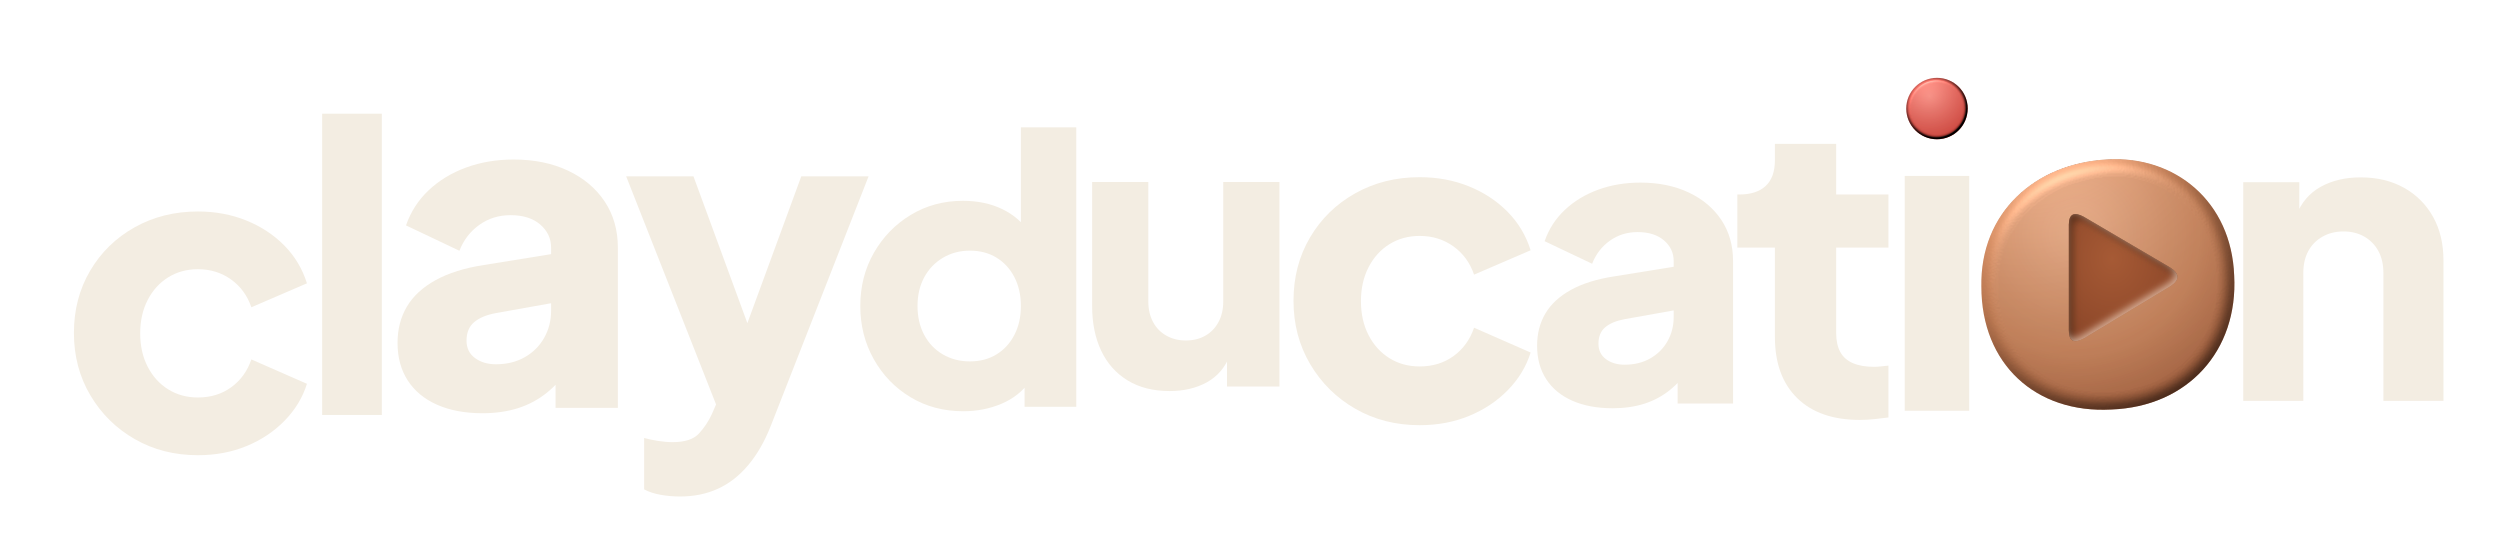
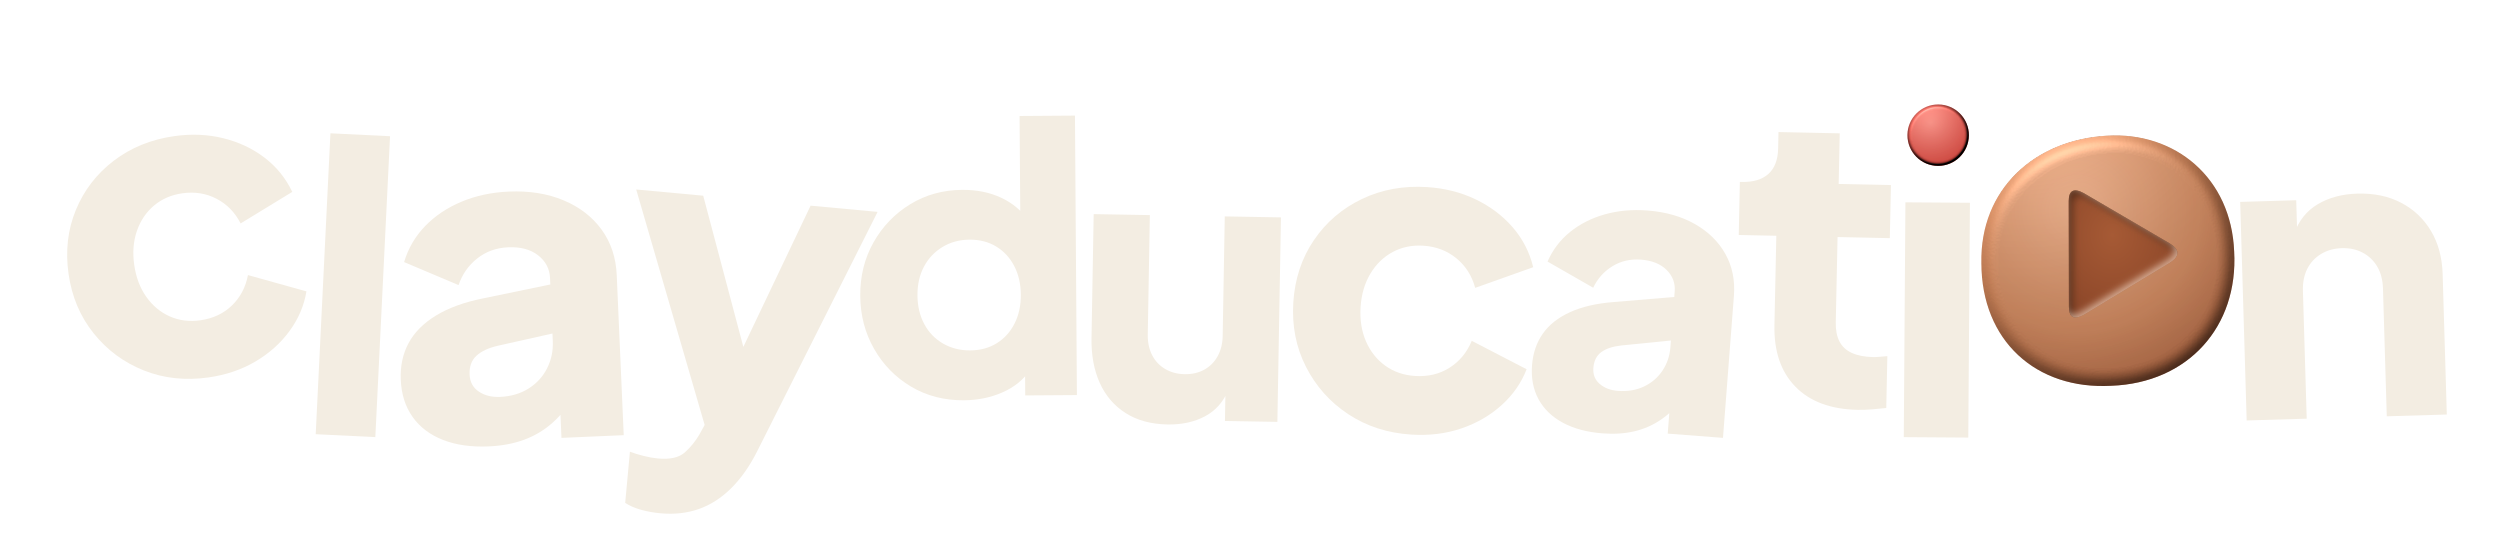
<svg xmlns="http://www.w3.org/2000/svg" viewBox="-80 -1000 5993 1300" role="img" aria-label="Clayducation">
  <defs>
    <filter id="clay" x="-20%" y="-20%" width="140%" height="140%" color-interpolation-filters="sRGB">
      <feGaussianBlur in="SourceAlpha" stdDeviation="5" result="b" />
      <feSpecularLighting in="b" surfaceScale="5" specularConstant=".55" specularExponent="14" lighting-color="#fff5ea" result="s">
        <fePointLight x="40" y="-60" z="160" />
      </feSpecularLighting>
      <feComposite in="s" in2="SourceAlpha" operator="in" result="s2" />
      <feDiffuseLighting in="b" surfaceScale="5" diffuseConstant="1.05" lighting-color="#fff" result="d">
        <feDistantLight azimuth="235" elevation="55" />
      </feDiffuseLighting>
      <feComposite in="d" in2="SourceAlpha" operator="in" result="d2" />
      <feBlend in="SourceGraphic" in2="d2" mode="multiply" result="lit" />
      <feComposite in="lit" in2="s2" operator="arithmetic" k2="1" k3=".5" />
    </filter>
    <filter id="press" x="-20%" y="-20%" width="140%" height="140%" color-interpolation-filters="sRGB">
      <feGaussianBlur in="SourceAlpha" stdDeviation="2.6" result="b" />
      <feOffset in="b" dx="3" dy="4" result="o" />
      <feComposite in="SourceAlpha" in2="o" operator="out" result="e" />
      <feFlood flood-color="#4a2716" flood-opacity=".75" />
      <feComposite in2="e" operator="in" result="sh" />
      <feOffset in="b" dx="-2" dy="-2" result="o2" />
      <feComposite in="SourceAlpha" in2="o2" operator="out" result="e2" />
      <feFlood flood-color="#ffe7d4" flood-opacity=".6" />
      <feComposite in2="e2" operator="in" result="li" />
      <feMerge>
        <feMergeNode in="SourceGraphic" />
        <feMergeNode in="sh" />
        <feMergeNode in="li" />
      </feMerge>
    </filter>
    <radialGradient id="cf" cx="38%" cy="30%" r="80%">
      <stop offset="0" stop-color="#e4a37c" />
      <stop offset=".6" stop-color="#cd8358" />
      <stop offset="1" stop-color="#a95f3c" />
    </radialGradient>
    <radialGradient id="hole" cx="40%" cy="35%" r="75%">
      <stop offset="0" stop-color="#a65a35" />
      <stop offset="1" stop-color="#8a4528" />
    </radialGradient>
    <radialGradient id="pop" cx="38%" cy="30%" r="80%">
      <stop offset="0" stop-color="#ff8a7f" />
      <stop offset="1" stop-color="#e2433a" />
    </radialGradient>
  </defs>
-   <path d="M394.0 12.0 Q312.0 12.0 246.5 -25.5 Q181.0 -63.0 142.5 -128.0 Q104.0 -193.0 104.0 -274.0 Q104.0 -355.0 142.0 -419.5 Q180.0 -484.0 246.0 -521.0 Q312.0 -558.0 394.0 -558.0 Q455.0 -558.0 507.0 -537.0 Q559.0 -516.0 596.0 -478.5 Q633.0 -441.0 649.0 -390.0 L519.0 -334.0 Q505.0 -375.0 471.5 -399.0 Q438.0 -423.0 394.0 -423.0 Q355.0 -423.0 324.5 -404.0 Q294.0 -385.0 276.5 -351.0 Q259.0 -317.0 259.0 -273.0 Q259.0 -229.0 276.5 -195.0 Q294.0 -161.0 324.5 -142.0 Q355.0 -123.0 394.0 -123.0 Q439.0 -123.0 472.0 -147.0 Q505.0 -171.0 519.0 -212.0 L649.0 -155.0 Q634.0 -107.0 597.0 -69.0 Q560.0 -31.0 508.0 -9.5 Q456.0 12.0 394.0 12.0 Z" fill="#f3ede2" transform="rotate(0.0 376.5 -273.0) translate(376.5 -200.9) scale(1.025) translate(-376.5 273.0)" />
-   <path d="M688.8 -0.0 L688.8 -757.0 L838.8 -757.0 L838.8 -0.0 Z" fill="#f3ede2" transform="rotate(0.0 763.8 -273.0) translate(763.8 -265.7) scale(0.954) translate(-763.8 273.0)" />
-   <path d="M1081.3 12.0 Q1022.3 12.0 979.3 -7.0 Q936.3 -26.0 913.3 -61.5 Q890.3 -97.0 890.3 -146.0 Q890.3 -192.0 911.3 -227.5 Q932.3 -263.0 975.8 -287.0 Q1019.3 -311.0 1084.3 -321.0 L1251.3 -348.0 L1251.3 -238.0 L1111.3 -213.0 Q1079.3 -207.0 1062.3 -192.5 Q1045.3 -178.0 1045.3 -151.0 Q1045.3 -126.0 1064.3 -112.0 Q1083.3 -98.0 1111.3 -98.0 Q1148.3 -98.0 1176.3 -114.0 Q1204.3 -130.0 1219.8 -157.5 Q1235.3 -185.0 1235.3 -218.0 L1235.3 -360.0 Q1235.3 -391.0 1210.8 -412.0 Q1186.3 -433.0 1144.3 -433.0 Q1104.3 -433.0 1073.8 -411.0 Q1043.3 -389.0 1029.3 -353.0 L909.3 -410.0 Q925.3 -456.0 960.3 -489.0 Q995.3 -522.0 1044.3 -540.0 Q1093.3 -558.0 1151.3 -558.0 Q1220.3 -558.0 1273.3 -533.0 Q1326.3 -508.0 1355.8 -463.5 Q1385.3 -419.0 1385.3 -360.0 L1385.3 -0.0 L1245.3 -0.0 L1245.3 -88.0 L1279.3 -94.0 Q1255.3 -58.0 1226.3 -34.5 Q1197.3 -11.0 1161.3 0.5 Q1125.3 12.0 1081.3 12.0 Z" fill="#f3ede2" transform="rotate(0.0 1148.8 -273.0) translate(1148.8 -313.5) scale(1.067) translate(-1148.8 273.0)" />
-   <path d="M1550.6 220.0 Q1526.6 220.0 1504.1 216.0 Q1481.6 212.0 1464.6 203.0 L1464.6 80.0 Q1478.6 84.0 1497.6 87.0 Q1516.6 90.0 1532.6 90.0 Q1576.6 90.0 1595.6 69.5 Q1614.6 49.0 1626.6 23.0 L1663.6 -62.0 L1661.6 63.0 L1421.6 -546.0 L1582.6 -546.0 L1741.6 -113.0 L1681.6 -113.0 L1840.6 -546.0 L2001.6 -546.0 L1767.6 51.0 Q1745.6 107.0 1713.6 145.0 Q1681.6 183.0 1641.1 201.5 Q1600.6 220.0 1550.6 220.0 Z" fill="#f3ede2" transform="rotate(0.0 1706.6 -273.0) translate(1706.6 -303.8) scale(1.002) translate(-1706.6 273.0)" />
-   <path d="M2226.4 12.0 Q2146.4 12.0 2083.4 -26.0 Q2020.4 -64.0 1983.9 -129.0 Q1947.4 -194.0 1947.4 -273.0 Q1947.4 -353.0 1984.4 -417.5 Q2021.4 -482.0 2084.4 -520.0 Q2147.4 -558.0 2225.4 -558.0 Q2285.4 -558.0 2331.9 -535.5 Q2378.4 -513.0 2405.4 -472.0 L2382.4 -442.0 L2382.4 -757.0 L2532.4 -757.0 L2532.4 -0.0 L2392.4 -0.0 L2392.4 -100.0 L2406.4 -69.0 Q2378.4 -29.0 2330.4 -8.5 Q2282.4 12.0 2226.4 12.0 Z M2244.4 -123.0 Q2285.4 -123.0 2316.4 -142.0 Q2347.4 -161.0 2364.9 -195.0 Q2382.4 -229.0 2382.4 -273.0 Q2382.4 -317.0 2364.9 -351.0 Q2347.4 -385.0 2316.4 -404.0 Q2285.4 -423.0 2244.4 -423.0 Q2203.4 -423.0 2170.9 -403.5 Q2138.4 -384.0 2120.4 -350.5 Q2102.4 -317.0 2102.4 -273.0 Q2102.4 -229.0 2120.4 -195.0 Q2138.4 -161.0 2170.9 -142.0 Q2203.4 -123.0 2244.4 -123.0 Z" fill="#f3ede2" transform="rotate(0.0 2250.9 -273.0) translate(2250.9 -266.4) scale(0.885) translate(-2250.9 273.0)" />
-   <path d="M2719.0 12.0 Q2653.0 12.0 2606.5 -16.5 Q2560.0 -45.0 2536.0 -96.0 Q2512.0 -147.0 2512.0 -215.0 L2512.0 -546.0 L2662.0 -546.0 L2662.0 -227.0 Q2662.0 -196.0 2674.5 -172.5 Q2687.0 -149.0 2710.0 -136.0 Q2733.0 -123.0 2762.0 -123.0 Q2792.0 -123.0 2814.5 -136.0 Q2837.0 -149.0 2849.5 -172.5 Q2862.0 -196.0 2862.0 -227.0 L2862.0 -546.0 L3012.0 -546.0 L3012.0 -0.0 L2872.0 -0.0 L2872.0 -108.0 L2880.0 -84.0 Q2861.0 -35.0 2818.5 -11.5 Q2776.0 12.0 2719.0 12.0 Z" fill="#f3ede2" transform="rotate(0.0 2767.5 -273.0) translate(2767.5 -318.5) scale(0.898) translate(-2767.5 273.0)" />
-   <path d="M3322.5 12.0 Q3240.5 12.0 3175.0 -25.5 Q3109.5 -63.0 3071.0 -128.0 Q3032.5 -193.0 3032.5 -274.0 Q3032.5 -355.0 3070.5 -419.5 Q3108.5 -484.0 3174.5 -521.0 Q3240.5 -558.0 3322.5 -558.0 Q3383.5 -558.0 3435.5 -537.0 Q3487.5 -516.0 3524.5 -478.5 Q3561.5 -441.0 3577.5 -390.0 L3447.5 -334.0 Q3433.5 -375.0 3400.0 -399.0 Q3366.5 -423.0 3322.5 -423.0 Q3283.5 -423.0 3253.0 -404.0 Q3222.5 -385.0 3205.0 -351.0 Q3187.5 -317.0 3187.5 -273.0 Q3187.5 -229.0 3205.0 -195.0 Q3222.5 -161.0 3253.0 -142.0 Q3283.5 -123.0 3322.5 -123.0 Q3367.5 -123.0 3400.5 -147.0 Q3433.5 -171.0 3447.5 -212.0 L3577.5 -155.0 Q3562.5 -107.0 3525.5 -69.0 Q3488.5 -31.0 3436.5 -9.5 Q3384.5 12.0 3322.5 12.0 Z" fill="#f3ede2" transform="rotate(0.0 3305.0 -273.0) translate(3305.0 -278.0) scale(1.043) translate(-3305.0 273.0)" />
-   <path d="M3782.8 12.0 Q3723.8 12.0 3680.8 -7.0 Q3637.8 -26.0 3614.8 -61.5 Q3591.8 -97.0 3591.8 -146.0 Q3591.8 -192.0 3612.8 -227.5 Q3633.8 -263.0 3677.3 -287.0 Q3720.8 -311.0 3785.8 -321.0 L3952.8 -348.0 L3952.8 -238.0 L3812.8 -213.0 Q3780.8 -207.0 3763.8 -192.5 Q3746.8 -178.0 3746.8 -151.0 Q3746.8 -126.0 3765.8 -112.0 Q3784.8 -98.0 3812.8 -98.0 Q3849.8 -98.0 3877.8 -114.0 Q3905.8 -130.0 3921.3 -157.5 Q3936.8 -185.0 3936.8 -218.0 L3936.8 -360.0 Q3936.8 -391.0 3912.3 -412.0 Q3887.8 -433.0 3845.8 -433.0 Q3805.8 -433.0 3775.3 -411.0 Q3744.8 -389.0 3730.8 -353.0 L3610.8 -410.0 Q3626.8 -456.0 3661.8 -489.0 Q3696.8 -522.0 3745.8 -540.0 Q3794.8 -558.0 3852.8 -558.0 Q3921.8 -558.0 3974.8 -533.0 Q4027.8 -508.0 4057.3 -463.5 Q4086.8 -419.0 4086.8 -360.0 L4086.8 -0.0 L3946.8 -0.0 L3946.8 -88.0 L3980.8 -94.0 Q3956.8 -58.0 3927.8 -34.5 Q3898.8 -11.0 3862.8 0.5 Q3826.8 12.0 3782.8 12.0 Z" fill="#f3ede2" transform="rotate(0.0 3845.3 -273.0) translate(3845.3 -291.8) scale(0.949) translate(-3845.3 273.0)" />
-   <path d="M4380.7 6.0 Q4281.7 6.0 4227.2 -47.5 Q4172.7 -101.0 4172.7 -197.0 L4172.7 -416.0 L4080.7 -416.0 L4080.7 -546.0 L4085.7 -546.0 Q4127.7 -546.0 4150.2 -567.0 Q4172.7 -588.0 4172.7 -630.0 L4172.7 -670.0 L4322.7 -670.0 L4322.7 -546.0 L4450.7 -546.0 L4450.7 -416.0 L4322.7 -416.0 L4322.7 -207.0 Q4322.7 -179.0 4332.7 -160.5 Q4342.7 -142.0 4363.7 -133.0 Q4384.7 -124.0 4415.7 -124.0 Q4422.7 -124.0 4431.7 -125.0 Q4440.7 -126.0 4450.7 -127.0 L4450.7 -0.0 Q4435.7 2.0 4416.7 4.0 Q4397.7 6.0 4380.7 6.0 Z" fill="#f3ede2" transform="rotate(0.0 4273.2 -273.0) translate(4273.2 -266.5) scale(0.979) translate(-4273.2 273.0)" />
-   <path d="M4488.3 -0.0 L4488.3 -546.0 L4638.3 -546.0 L4638.3 -0.0 Z" fill="#f3ede2" transform="rotate(0.0 4563.3 -273.0) translate(4563.3 -296.8) scale(1.031) translate(-4563.3 273.0)" />
-   <g transform="rotate(0.0 4563.3 -273.0) translate(0 -23.8) translate(4483.3 -796.0) scale(0.800)">
+   <path d="M394.0 12.0 Q312.0 12.0 246.5 -25.5 Q181.0 -63.0 142.5 -128.0 Q104.0 -193.0 104.0 -274.0 Q104.0 -355.0 142.0 -419.5 Q180.0 -484.0 246.0 -521.0 Q312.0 -558.0 394.0 -558.0 Q455.0 -558.0 507.0 -537.0 Q559.0 -516.0 596.0 -478.5 Q633.0 -441.0 649.0 -390.0 L519.0 -334.0 Q505.0 -375.0 471.5 -399.0 Q438.0 -423.0 394.0 -423.0 Q355.0 -423.0 324.5 -404.0 Q294.0 -385.0 276.5 -351.0 Q259.0 -317.0 259.0 -273.0 Q259.0 -229.0 276.5 -195.0 Q294.0 -161.0 324.5 -142.0 Q355.0 -123.0 394.0 -123.0 Q439.0 -123.0 472.0 -147.0 Q505.0 -171.0 519.0 -212.0 L649.0 -155.0 Q634.0 -107.0 597.0 -69.0 Q560.0 -31.0 508.0 -9.5 Q456.0 12.0 394.0 12.0 Z" fill="#f3ede2" transform="rotate(-8.1 376.5 -273.0) translate(376.5 -383.0) scale(1.025) translate(-376.5 273.0)" />
+   <path d="M688.8 -0.0 L688.8 -757.0 L838.8 -757.0 L838.8 -0.0 Z" fill="#f3ede2" transform="rotate(2.8 763.8 -273.0) translate(763.8 -215.7) scale(0.954) translate(-763.8 273.0)" />
+   <path d="M1081.3 12.0 Q1022.3 12.0 979.3 -7.0 Q936.3 -26.0 913.3 -61.5 Q890.3 -97.0 890.3 -146.0 Q890.3 -192.0 911.3 -227.5 Q932.3 -263.0 975.8 -287.0 Q1019.3 -311.0 1084.3 -321.0 L1251.3 -348.0 L1251.3 -238.0 L1111.3 -213.0 Q1079.3 -207.0 1062.3 -192.5 Q1045.3 -178.0 1045.3 -151.0 Q1045.3 -126.0 1064.3 -112.0 Q1083.3 -98.0 1111.3 -98.0 Q1148.3 -98.0 1176.3 -114.0 Q1204.3 -130.0 1219.8 -157.5 Q1235.3 -185.0 1235.3 -218.0 L1235.3 -360.0 Q1235.3 -391.0 1210.8 -412.0 Q1186.3 -433.0 1144.3 -433.0 Q1104.3 -433.0 1073.8 -411.0 Q1043.3 -389.0 1029.3 -353.0 L909.3 -410.0 Q925.3 -456.0 960.3 -489.0 Q995.3 -522.0 1044.3 -540.0 Q1093.3 -558.0 1151.3 -558.0 Q1220.3 -558.0 1273.3 -533.0 Q1326.3 -508.0 1355.8 -463.5 Q1385.3 -419.0 1385.3 -360.0 L1385.3 -0.0 L1245.3 -0.0 L1245.3 -88.0 L1279.3 -94.0 Q1255.3 -58.0 1226.3 -34.5 Q1197.3 -11.0 1161.3 0.5 Q1125.3 12.0 1081.3 12.0 Z" fill="#f3ede2" transform="rotate(-2.5 1148.8 -273.0) translate(1148.8 -236.8) scale(1.067) translate(-1148.8 273.0)" />
+   <path d="M1550.6 220.0 Q1526.6 220.0 1504.1 216.0 Q1481.6 212.0 1464.6 203.0 L1464.6 80.0 Q1478.6 84.0 1497.6 87.0 Q1516.6 90.0 1532.6 90.0 Q1576.6 90.0 1595.6 69.5 Q1614.6 49.0 1626.6 23.0 L1663.6 -62.0 L1661.6 63.0 L1421.6 -546.0 L1582.6 -546.0 L1741.6 -113.0 L1681.6 -113.0 L1840.6 -546.0 L2001.6 -546.0 L1767.6 51.0 Q1745.6 107.0 1713.6 145.0 Q1681.6 183.0 1641.1 201.5 Q1600.6 220.0 1550.6 220.0 Z" fill="#f3ede2" transform="rotate(5.3 1706.6 -273.0) translate(1706.6 -246.9) scale(1.002) translate(-1706.6 273.0)" />
+   <path d="M2226.4 12.0 Q2146.4 12.0 2083.4 -26.0 Q2020.4 -64.0 1983.9 -129.0 Q1947.4 -194.0 1947.4 -273.0 Q1947.4 -353.0 1984.4 -417.5 Q2021.4 -482.0 2084.4 -520.0 Q2147.4 -558.0 2225.4 -558.0 Q2285.4 -558.0 2331.9 -535.5 Q2378.4 -513.0 2405.4 -472.0 L2382.4 -442.0 L2382.4 -757.0 L2532.4 -757.0 L2532.4 -0.0 L2392.4 -0.0 L2392.4 -100.0 L2406.4 -69.0 Q2378.4 -29.0 2330.4 -8.5 Q2282.4 12.0 2226.4 12.0 Z M2244.4 -123.0 Q2285.4 -123.0 2316.4 -142.0 Q2347.4 -161.0 2364.9 -195.0 Q2382.4 -229.0 2382.4 -273.0 Q2382.4 -317.0 2364.9 -351.0 Q2347.4 -385.0 2316.4 -404.0 Q2285.4 -423.0 2244.4 -423.0 Q2203.4 -423.0 2170.9 -403.5 Q2138.4 -384.0 2120.4 -350.5 Q2102.4 -317.0 2102.4 -273.0 Q2102.4 -229.0 2120.4 -195.0 Q2138.4 -161.0 2170.9 -142.0 Q2203.4 -123.0 2244.4 -123.0 Z" fill="#f3ede2" transform="rotate(-0.4 2250.9 -273.0) translate(2250.9 -292.8) scale(0.885) translate(-2250.9 273.0)" />
+   <path d="M2719.0 12.0 Q2653.0 12.0 2606.5 -16.5 Q2560.0 -45.0 2536.0 -96.0 Q2512.0 -147.0 2512.0 -215.0 L2512.0 -546.0 L2662.0 -546.0 L2662.0 -227.0 Q2662.0 -196.0 2674.5 -172.5 Q2687.0 -149.0 2710.0 -136.0 Q2733.0 -123.0 2762.0 -123.0 Q2792.0 -123.0 2814.5 -136.0 Q2837.0 -149.0 2849.5 -172.5 Q2862.0 -196.0 2862.0 -227.0 L2862.0 -546.0 L3012.0 -546.0 L3012.0 -0.0 L2872.0 -0.0 L2872.0 -108.0 L2880.0 -84.0 Q2861.0 -35.0 2818.5 -11.5 Q2776.0 12.0 2719.0 12.0 Z" fill="#f3ede2" transform="rotate(1.0 2767.5 -273.0) translate(2767.5 -237.6) scale(0.898) translate(-2767.5 273.0)" />
+   <path d="M3322.5 12.0 Q3240.5 12.0 3175.0 -25.5 Q3109.5 -63.0 3071.0 -128.0 Q3032.5 -193.0 3032.5 -274.0 Q3032.5 -355.0 3070.5 -419.5 Q3108.5 -484.0 3174.5 -521.0 Q3240.5 -558.0 3322.5 -558.0 Q3383.5 -558.0 3435.5 -537.0 Q3487.5 -516.0 3524.5 -478.5 Q3561.5 -441.0 3577.5 -390.0 L3447.5 -334.0 Q3433.5 -375.0 3400.0 -399.0 Q3366.5 -423.0 3322.5 -423.0 Q3283.5 -423.0 3253.0 -404.0 Q3222.5 -385.0 3205.0 -351.0 Q3187.5 -317.0 3187.5 -273.0 Q3187.5 -229.0 3205.0 -195.0 Q3222.5 -161.0 3253.0 -142.0 Q3283.5 -123.0 3322.5 -123.0 Q3367.5 -123.0 3400.5 -147.0 Q3433.5 -171.0 3447.5 -212.0 L3577.5 -155.0 Q3562.5 -107.0 3525.5 -69.0 Q3488.5 -31.0 3436.5 -9.5 Q3384.5 12.0 3322.5 12.0 Z" fill="#f3ede2" transform="rotate(3.7 3305.0 -273.0) translate(3305.0 -256.0) scale(1.043) translate(-3305.0 273.0)" />
+   <path d="M3782.8 12.0 Q3723.8 12.0 3680.8 -7.0 Q3637.8 -26.0 3614.8 -61.5 Q3591.8 -97.0 3591.8 -146.0 Q3591.8 -192.0 3612.8 -227.5 Q3633.8 -263.0 3677.3 -287.0 Q3720.8 -311.0 3785.8 -321.0 L3952.8 -348.0 L3952.8 -238.0 L3812.8 -213.0 Q3780.8 -207.0 3763.8 -192.5 Q3746.8 -178.0 3746.8 -151.0 Q3746.8 -126.0 3765.8 -112.0 Q3784.8 -98.0 3812.8 -98.0 Q3849.8 -98.0 3877.8 -114.0 Q3905.8 -130.0 3921.3 -157.5 Q3936.8 -185.0 3936.8 -218.0 L3936.8 -360.0 Q3936.8 -391.0 3912.3 -412.0 Q3887.8 -433.0 3845.8 -433.0 Q3805.8 -433.0 3775.3 -411.0 Q3744.8 -389.0 3730.8 -353.0 L3610.8 -410.0 Q3626.8 -456.0 3661.8 -489.0 Q3696.8 -522.0 3745.8 -540.0 Q3794.8 -558.0 3852.8 -558.0 Q3921.8 -558.0 3974.8 -533.0 Q4027.8 -508.0 4057.3 -463.5 Q4086.8 -419.0 4086.8 -360.0 L4086.8 -0.0 L3946.8 -0.0 L3946.8 -88.0 L3980.8 -94.0 Q3956.8 -58.0 3927.8 -34.5 Q3898.8 -11.0 3862.8 0.5 Q3826.8 12.0 3782.8 12.0 Z" fill="#f3ede2" transform="rotate(4.4 3845.3 -273.0) translate(3845.3 -226.1) scale(0.949) translate(-3845.3 273.0)" />
+   <path d="M4380.7 6.0 Q4281.7 6.0 4227.2 -47.5 Q4172.7 -101.0 4172.7 -197.0 L4172.7 -416.0 L4080.7 -416.0 L4080.7 -546.0 L4085.7 -546.0 Q4127.7 -546.0 4150.2 -567.0 Q4172.7 -588.0 4172.7 -630.0 L4172.7 -670.0 L4322.7 -670.0 L4322.7 -546.0 L4450.7 -546.0 L4450.7 -416.0 L4322.7 -416.0 L4322.7 -207.0 Q4322.7 -179.0 4332.7 -160.5 Q4342.7 -142.0 4363.7 -133.0 Q4384.7 -124.0 4415.7 -124.0 Q4422.7 -124.0 4431.7 -125.0 Q4440.7 -126.0 4450.7 -127.0 L4450.7 -0.0 Q4435.7 2.0 4416.7 4.0 Q4397.7 6.0 4380.7 6.0 Z" fill="#f3ede2" transform="rotate(1.2 4273.2 -273.0) translate(4273.2 -292.8) scale(0.979) translate(-4273.2 273.0)" />
+   <path d="M4488.3 -0.0 L4488.3 -546.0 L4638.3 -546.0 L4638.3 -0.0 Z" fill="#f3ede2" transform="rotate(0.4 4563.3 -273.0) translate(4563.3 -233.0) scale(1.031) translate(-4563.3 273.0)" />
+   <g transform="rotate(0.4 4563.3 -273.0) translate(0 40.0) translate(4483.3 -796.0) scale(0.800)">
    <circle cx="100" cy="100" r="92" fill="url(#pop)" filter="url(#clay)" />
  </g>
-   <g transform="translate(4643.5 -650.6) rotate(0.0 327.6 327.6) scale(3.276)">
+   <g transform="translate(4643.5 -707.5) rotate(-0.1 327.6 327.6) scale(3.276)">
    <path d="M100 10C150 7 191 41 193 95c3 55-34 96-90 98C48 196 8 160 8 103 7 49 47 13 100 10Z" fill="url(#cf)" filter="url(#clay)" />
    <path d="M72 58Q72 46 83 52L146 89Q157 96 146 103L83 141Q72 147 72 135Z" fill="url(#hole)" filter="url(#press)" />
  </g>
-   <path d="M5287.7 -0.0 L5287.7 -546.0 L5427.7 -546.0 L5427.7 -438.0 L5419.7 -462.0 Q5438.7 -511.0 5481.2 -534.5 Q5523.7 -558.0 5580.7 -558.0 Q5642.7 -558.0 5689.2 -532.0 Q5735.7 -506.0 5761.7 -459.5 Q5787.7 -413.0 5787.7 -350.7 L5787.7 -0.0 L5637.7 -0.0 L5637.7 -319.0 Q5637.7 -351.0 5625.2 -374.0 Q5612.7 -397.0 5590.1 -410.0 Q5567.5 -423.0 5538.1 -423.0 Q5508.7 -423.0 5485.7 -410.0 Q5462.7 -397.0 5450.2 -374.0 Q5437.7 -351.0 5437.7 -319.0 L5437.7 -0.0 Z" fill="#f3ede2" transform="rotate(0.0 5532.2 -273.0) translate(5532.2 -301.2) scale(0.960) translate(-5532.2 273.0)" />
+   <path d="M5287.7 -0.0 L5287.7 -546.0 L5427.7 -546.0 L5427.7 -438.0 L5419.7 -462.0 Q5438.7 -511.0 5481.2 -534.5 Q5523.7 -558.0 5580.7 -558.0 Q5642.7 -558.0 5689.2 -532.0 Q5735.7 -506.0 5761.7 -459.5 Q5787.7 -413.0 5787.7 -350.7 L5787.7 -0.0 L5637.7 -0.0 L5637.7 -319.0 Q5637.7 -351.0 5625.2 -374.0 Q5612.7 -397.0 5590.1 -410.0 Q5567.5 -423.0 5538.1 -423.0 Q5508.7 -423.0 5485.7 -410.0 Q5462.7 -397.0 5450.2 -374.0 Q5437.7 -351.0 5437.7 -319.0 L5437.7 -0.0 Z" fill="#f3ede2" transform="rotate(-1.7 5532.2 -273.0) translate(5532.2 -261.0) scale(0.960) translate(-5532.2 273.0)" />
</svg>
